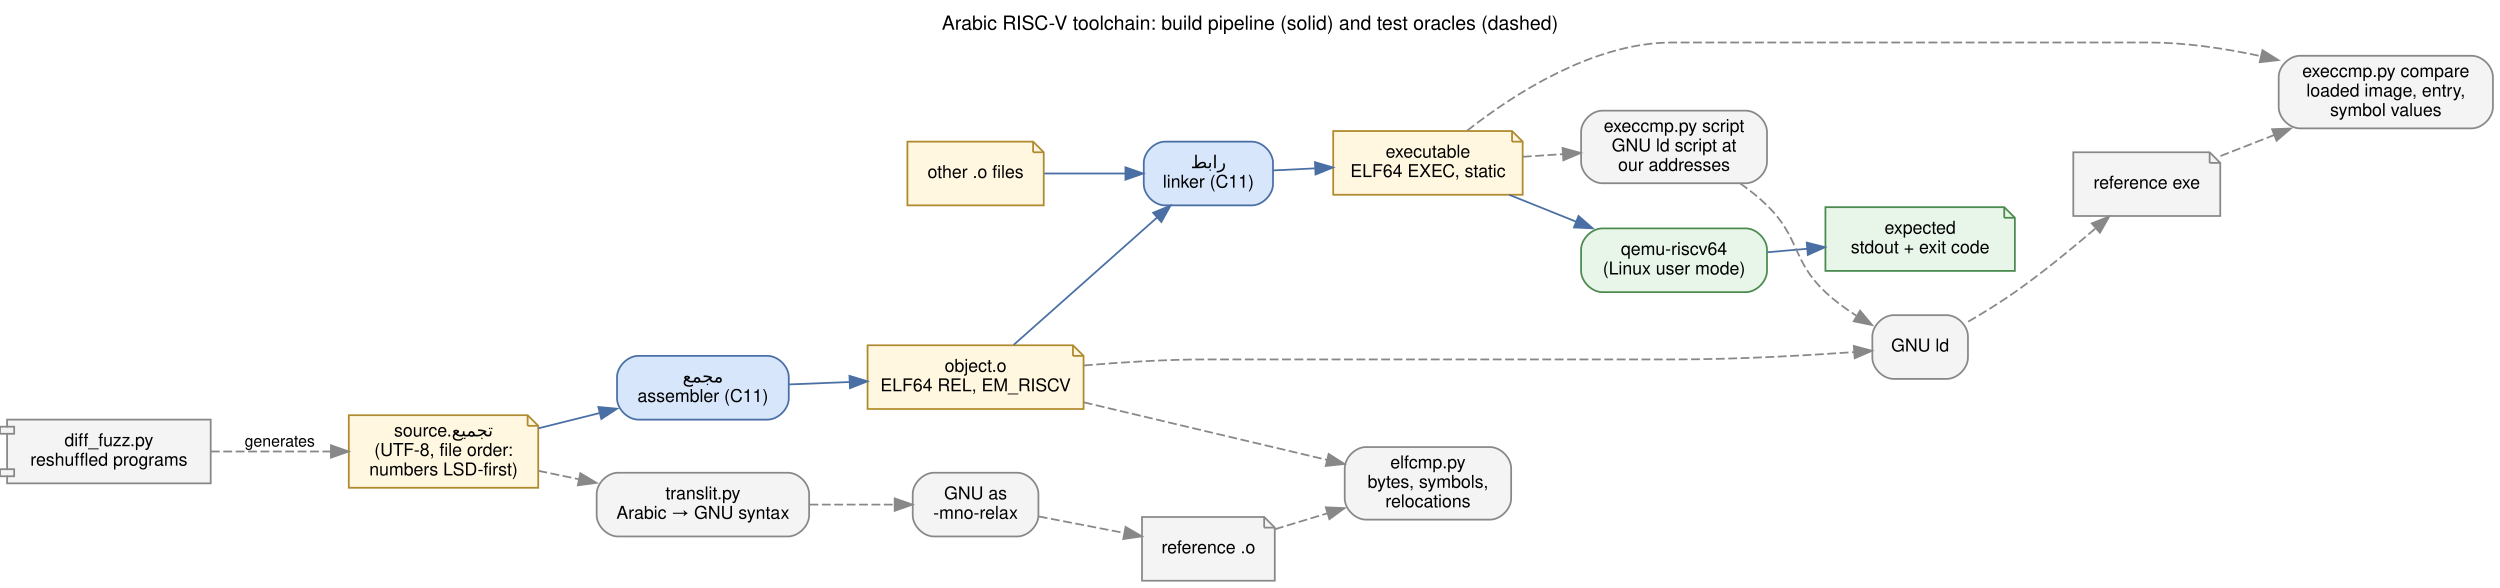
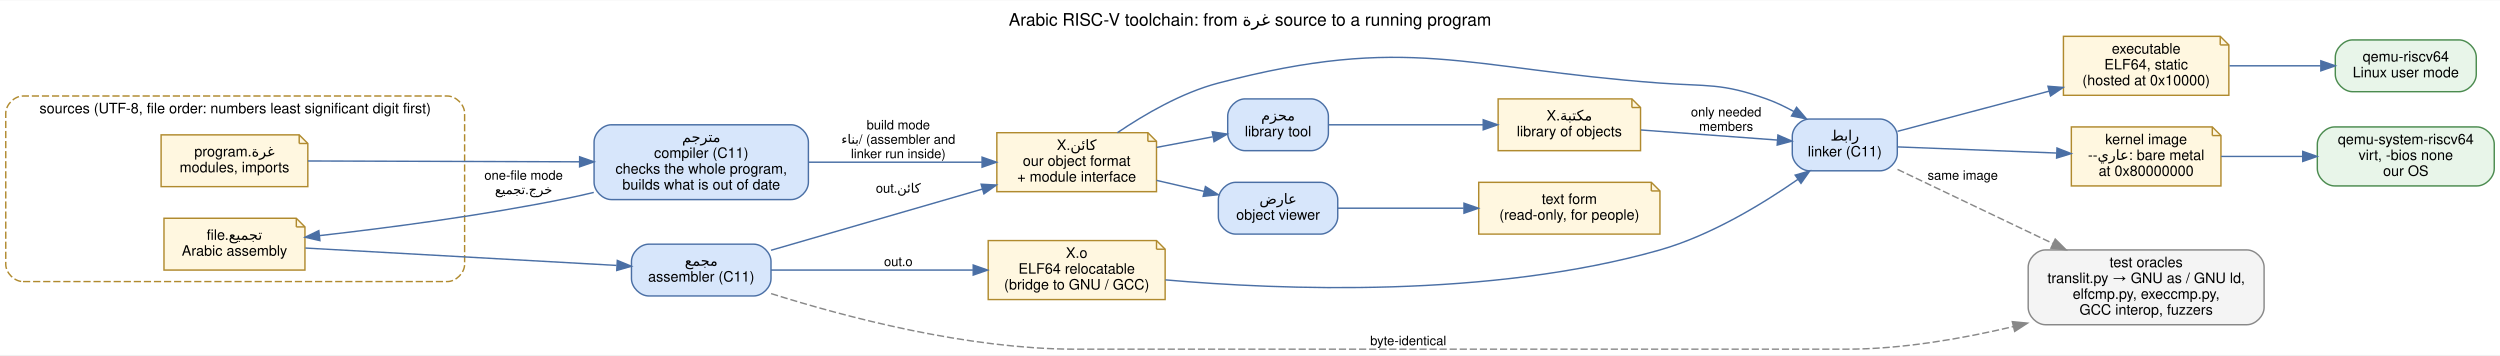
- <svg xmlns="http://www.w3.org/2000/svg" width="1412pt" height="332pt" viewBox="0.00 0.00 1412.00 332.00">
-   <g id="graph0" class="graph" transform="scale(1 1) rotate(0) translate(4 328)">
-     <polygon fill="white" stroke="transparent" points="-4,4 -4,-328 1408,-328 1408,4 -4,4" />
-     <text text-anchor="middle" x="702" y="-311.2" font-family="Helvetica,sans-Serif" font-size="11.00">Arabic RISC-V toolchain: build pipeline (solid) and test oracles (dashed)</text>
+ <svg xmlns="http://www.w3.org/2000/svg" width="1738pt" height="247pt" viewBox="0.00 0.00 1738.00 246.50">
+   <g id="graph0" class="graph" transform="scale(1 1) rotate(0) translate(4 242.5)">
+     <polygon fill="white" stroke="transparent" points="-4,4 -4,-242.5 1734,-242.5 1734,4 -4,4" />
+     <text text-anchor="middle" x="865" y="-224.9" font-family="Helvetica,sans-Serif" font-size="12.00">‎Arabic RISC-V toolchain: from غرة source to a running program</text>
+     <g id="clust1" class="cluster">
+       <path fill="none" stroke="#b08a2e" stroke-dasharray="5,2" d="M12,-47C12,-47 307,-47 307,-47 313,-47 319,-53 319,-59 319,-59 319,-164 319,-164 319,-170 313,-176 307,-176 307,-176 12,-176 12,-176 6,-176 0,-170 0,-164 0,-164 0,-59 0,-59 0,-53 6,-47 12,-47" />
+       <text text-anchor="middle" x="159.5" y="-164" font-family="Helvetica,sans-Serif" font-size="10.00">‎sources (UTF-8, file order: numbers least significant digit first)</text>
+     </g>
    <g id="node1" class="node">
-       <polygon fill="#fff7e0" stroke="#b08a2e" points="294,-93.5 193,-93.5 193,-52.5 300,-52.5 300,-87.5 294,-93.5" />
-       <polyline fill="none" stroke="#b08a2e" points="294,-93.5 294,-87.5 " />
-       <polyline fill="none" stroke="#b08a2e" points="300,-87.5 294,-87.5 " />
-       <text text-anchor="middle" x="246.5" y="-81.5" font-family="Helvetica,sans-Serif" font-size="10.00">source.تجميع</text>
-       <text text-anchor="middle" x="246.5" y="-70.5" font-family="Helvetica,sans-Serif" font-size="10.00">(UTF-8, file order:</text>
-       <text text-anchor="middle" x="246.5" y="-59.5" font-family="Helvetica,sans-Serif" font-size="10.00">numbers LSD-first)</text>
+       <polygon fill="#fff7e0" stroke="#b08a2e" points="204,-149 108,-149 108,-113 210,-113 210,-143 204,-149" />
+       <polyline fill="none" stroke="#b08a2e" points="204,-149 204,-143 " />
+       <polyline fill="none" stroke="#b08a2e" points="210,-143 204,-143 " />
+       <text text-anchor="middle" x="159" y="-134" font-family="Helvetica,sans-Serif" font-size="10.00">‎program.غرة</text>
+       <text text-anchor="middle" x="159" y="-123" font-family="Helvetica,sans-Serif" font-size="10.00">‎modules, imports</text>
+     </g>
+     <g id="node3" class="node">
+       <path fill="#d7e6fb" stroke="#4a6fa5" d="M546,-156C546,-156 421,-156 421,-156 415,-156 409,-150 409,-144 409,-144 409,-116 409,-116 409,-110 415,-104 421,-104 421,-104 546,-104 546,-104 552,-104 558,-110 558,-116 558,-116 558,-144 558,-144 558,-150 552,-156 546,-156" />
+       <text text-anchor="middle" x="483.5" y="-144" font-family="Helvetica,sans-Serif" font-size="10.00">‎مترجم</text>
+       <text text-anchor="middle" x="483.5" y="-133" font-family="Helvetica,sans-Serif" font-size="10.00">‎compiler (C11)</text>
+       <text text-anchor="middle" x="483.5" y="-122" font-family="Helvetica,sans-Serif" font-size="10.00">‎checks the whole program,</text>
+       <text text-anchor="middle" x="483.5" y="-111" font-family="Helvetica,sans-Serif" font-size="10.00">‎builds what is out of date</text>
+     </g>
+     <g id="edge1" class="edge">
+       <path fill="none" stroke="#4a6fa5" d="M210.04,-130.84C260.38,-130.69 338.92,-130.45 398.76,-130.26" />
+       <polygon fill="#4a6fa5" stroke="#4a6fa5" points="398.96,-133.76 408.95,-130.23 398.94,-126.76 398.96,-133.76" />
    </g>
    <g id="node2" class="node">
-       <path fill="#d7e6fb" stroke="#4a6fa5" d="M429.5,-127C429.5,-127 356.5,-127 356.5,-127 350.5,-127 344.5,-121 344.5,-115 344.5,-115 344.5,-103 344.5,-103 344.5,-97 350.5,-91 356.5,-91 356.5,-91 429.5,-91 429.5,-91 435.5,-91 441.5,-97 441.5,-103 441.5,-103 441.5,-115 441.5,-115 441.5,-121 435.5,-127 429.5,-127" />
-       <text text-anchor="middle" x="393" y="-112" font-family="Helvetica,sans-Serif" font-size="10.00">مجمع</text>
-       <text text-anchor="middle" x="393" y="-101" font-family="Helvetica,sans-Serif" font-size="10.00">assembler (C11)</text>
-     </g>
-     <g id="edge1" class="edge">
-       <path fill="none" stroke="#4a6fa5" d="M300.08,-86.1C311.31,-88.9 323.23,-91.87 334.64,-94.71" />
-       <polygon fill="#4a6fa5" stroke="#4a6fa5" points="333.95,-98.14 344.49,-97.16 335.64,-91.35 333.95,-98.14" />
+       <polygon fill="#fff7e0" stroke="#b08a2e" points="202,-91 110,-91 110,-55 208,-55 208,-85 202,-91" />
+       <polyline fill="none" stroke="#b08a2e" points="202,-91 202,-85 " />
+       <polyline fill="none" stroke="#b08a2e" points="208,-85 202,-85 " />
+       <text text-anchor="middle" x="159" y="-76" font-family="Helvetica,sans-Serif" font-size="10.00">‎file.تجميع</text>
+       <text text-anchor="middle" x="159" y="-65" font-family="Helvetica,sans-Serif" font-size="10.00">‎Arabic assembly</text>
+     </g>
+     <g id="node4" class="node">
+       <path fill="#d7e6fb" stroke="#4a6fa5" d="M520,-73C520,-73 447,-73 447,-73 441,-73 435,-67 435,-61 435,-61 435,-49 435,-49 435,-43 441,-37 447,-37 447,-37 520,-37 520,-37 526,-37 532,-43 532,-49 532,-49 532,-61 532,-61 532,-67 526,-73 520,-73" />
+       <text text-anchor="middle" x="483.5" y="-58" font-family="Helvetica,sans-Serif" font-size="10.00">‎مجمع</text>
+       <text text-anchor="middle" x="483.5" y="-47" font-family="Helvetica,sans-Serif" font-size="10.00">‎assembler (C11)</text>
+     </g>
+     <g id="edge4" class="edge">
+       <path fill="none" stroke="#4a6fa5" d="M208.28,-70.31C266.09,-67.08 362.82,-61.68 424.59,-58.23" />
+       <polygon fill="#4a6fa5" stroke="#4a6fa5" points="425.15,-61.71 434.94,-57.65 424.76,-54.72 425.15,-61.71" />
+     </g>
+     <g id="edge2" class="edge">
+       <path fill="none" stroke="#4a6fa5" d="M408.79,-108.98C402.79,-107.54 396.81,-106.19 391,-105 332.62,-93.03 265,-84.25 218.07,-78.94" />
+       <polygon fill="#4a6fa5" stroke="#4a6fa5" points="218.41,-75.46 208.09,-77.83 217.64,-82.42 218.41,-75.46" />
+       <text text-anchor="middle" x="360" y="-117.8" font-family="Helvetica,sans-Serif" font-size="9.00">‎one-file mode</text>
+       <text text-anchor="middle" x="360" y="-107.8" font-family="Helvetica,sans-Serif" font-size="9.00">‎خرج.تجميع</text>
+     </g>
+     <g id="node8" class="node">
+       <polygon fill="#fff7e0" stroke="#b08a2e" points="794,-150.5 689,-150.5 689,-109.5 800,-109.5 800,-144.5 794,-150.5" />
+       <polyline fill="none" stroke="#b08a2e" points="794,-150.5 794,-144.5 " />
+       <polyline fill="none" stroke="#b08a2e" points="800,-144.5 794,-144.5 " />
+       <text text-anchor="middle" x="744.5" y="-138.5" font-family="Helvetica,sans-Serif" font-size="10.00">‎X.كائن</text>
+       <text text-anchor="middle" x="744.5" y="-127.5" font-family="Helvetica,sans-Serif" font-size="10.00">‎our object format</text>
+       <text text-anchor="middle" x="744.5" y="-116.5" font-family="Helvetica,sans-Serif" font-size="10.00">‎+ module interface</text>
+     </g>
+     <g id="edge3" class="edge">
+       <path fill="none" stroke="#4a6fa5" d="M558.03,-130C596.03,-130 642,-130 678.66,-130" />
+       <polygon fill="#4a6fa5" stroke="#4a6fa5" points="678.74,-133.5 688.74,-130 678.74,-126.5 678.74,-133.5" />
+       <text text-anchor="middle" x="620.5" y="-152.8" font-family="Helvetica,sans-Serif" font-size="9.00">‎build mode</text>
+       <text text-anchor="middle" x="620.5" y="-142.8" font-family="Helvetica,sans-Serif" font-size="9.00">‎بناء/ (assembler and</text>
+       <text text-anchor="middle" x="620.5" y="-132.8" font-family="Helvetica,sans-Serif" font-size="9.00">‎linker run inside)</text>
+     </g>
+     <g id="edge5" class="edge">
+       <path fill="none" stroke="#4a6fa5" d="M532,-68.76C573.23,-80.69 633.29,-98.08 678.88,-111.29" />
+       <polygon fill="#4a6fa5" stroke="#4a6fa5" points="678.09,-114.7 688.67,-114.12 680.03,-107.98 678.09,-114.7" />
+       <text text-anchor="middle" x="620.5" y="-108.8" font-family="Helvetica,sans-Serif" font-size="9.00">‎out.كائن</text>
    </g>
    <g id="node9" class="node">
-       <path fill="#f4f4f4" stroke="#888888" d="M441,-61C441,-61 345,-61 345,-61 339,-61 333,-55 333,-49 333,-49 333,-37 333,-37 333,-31 339,-25 345,-25 345,-25 441,-25 441,-25 447,-25 453,-31 453,-37 453,-37 453,-49 453,-49 453,-55 447,-61 441,-61" />
-       <text text-anchor="middle" x="393" y="-46" font-family="Helvetica,sans-Serif" font-size="10.00">translit.py</text>
-       <text text-anchor="middle" x="393" y="-35" font-family="Helvetica,sans-Serif" font-size="10.00">Arabic → GNU syntax</text>
+       <polygon fill="#fff7e0" stroke="#b08a2e" points="800,-75.5 683,-75.5 683,-34.5 806,-34.5 806,-69.5 800,-75.5" />
+       <polyline fill="none" stroke="#b08a2e" points="800,-75.5 800,-69.5 " />
+       <polyline fill="none" stroke="#b08a2e" points="806,-69.5 800,-69.5 " />
+       <text text-anchor="middle" x="744.5" y="-63.5" font-family="Helvetica,sans-Serif" font-size="10.00">‎X.o</text>
+       <text text-anchor="middle" x="744.5" y="-52.5" font-family="Helvetica,sans-Serif" font-size="10.00">‎ELF64 relocatable</text>
+       <text text-anchor="middle" x="744.5" y="-41.5" font-family="Helvetica,sans-Serif" font-size="10.00">‎(bridge to GNU / GCC)</text>
+     </g>
+     <g id="edge6" class="edge">
+       <path fill="none" stroke="#4a6fa5" d="M532,-55C571.29,-55 627.69,-55 672.37,-55" />
+       <polygon fill="#4a6fa5" stroke="#4a6fa5" points="672.58,-58.5 682.58,-55 672.58,-51.5 672.58,-58.5" />
+       <text text-anchor="middle" x="620.5" y="-57.8" font-family="Helvetica,sans-Serif" font-size="9.00">‎out.o</text>
+     </g>
+     <g id="node16" class="node">
+       <path fill="#f4f4f4" stroke="#888888" d="M1558,-69C1558,-69 1418,-69 1418,-69 1412,-69 1406,-63 1406,-57 1406,-57 1406,-29 1406,-29 1406,-23 1412,-17 1418,-17 1418,-17 1558,-17 1558,-17 1564,-17 1570,-23 1570,-29 1570,-29 1570,-57 1570,-57 1570,-63 1564,-69 1558,-69" />
+       <text text-anchor="middle" x="1488" y="-57" font-family="Helvetica,sans-Serif" font-size="10.00">‎test oracles</text>
+       <text text-anchor="middle" x="1488" y="-46" font-family="Helvetica,sans-Serif" font-size="10.00">‎translit.py → GNU as / GNU ld,</text>
+       <text text-anchor="middle" x="1488" y="-35" font-family="Helvetica,sans-Serif" font-size="10.00">‎elfcmp.py, execcmp.py,</text>
+       <text text-anchor="middle" x="1488" y="-24" font-family="Helvetica,sans-Serif" font-size="10.00">‎GCC interop, fuzzers</text>
+     </g>
+     <g id="edge18" class="edge">
+       <path fill="none" stroke="#888888" stroke-dasharray="5,2" d="M532.07,-38.65C583.54,-22.43 668.34,0 743.5,0 743.5,0 743.5,0 1279.5,0 1318,0 1359.71,-7.19 1395.56,-15.68" />
+       <polygon fill="#888888" stroke="#888888" points="1394.96,-19.14 1405.51,-18.11 1396.62,-12.34 1394.96,-19.14" />
+       <text text-anchor="middle" x="975" y="-2.8" font-family="Helvetica,sans-Serif" font-size="9.00">‎byte-identical</text>
+     </g>
+     <g id="node5" class="node">
+       <path fill="#d7e6fb" stroke="#4a6fa5" d="M1303,-160C1303,-160 1254,-160 1254,-160 1248,-160 1242,-154 1242,-148 1242,-148 1242,-136 1242,-136 1242,-130 1248,-124 1254,-124 1254,-124 1303,-124 1303,-124 1309,-124 1315,-130 1315,-136 1315,-136 1315,-148 1315,-148 1315,-154 1309,-160 1303,-160" />
+       <text text-anchor="middle" x="1278.5" y="-145" font-family="Helvetica,sans-Serif" font-size="10.00">‎رابط</text>
+       <text text-anchor="middle" x="1278.5" y="-134" font-family="Helvetica,sans-Serif" font-size="10.00">‎linker (C11)</text>
+     </g>
+     <g id="node11" class="node">
+       <polygon fill="#fff7e0" stroke="#b08a2e" points="1539.5,-217.5 1430.5,-217.5 1430.5,-176.5 1545.5,-176.5 1545.5,-211.5 1539.5,-217.5" />
+       <polyline fill="none" stroke="#b08a2e" points="1539.5,-217.5 1539.5,-211.5 " />
+       <polyline fill="none" stroke="#b08a2e" points="1545.5,-211.5 1539.5,-211.5 " />
+       <text text-anchor="middle" x="1488" y="-205.5" font-family="Helvetica,sans-Serif" font-size="10.00">‎executable</text>
+       <text text-anchor="middle" x="1488" y="-194.5" font-family="Helvetica,sans-Serif" font-size="10.00">‎ELF64, static</text>
+       <text text-anchor="middle" x="1488" y="-183.5" font-family="Helvetica,sans-Serif" font-size="10.00">‎(hosted at 0x10000)</text>
+     </g>
+     <g id="edge14" class="edge">
+       <path fill="none" stroke="#4a6fa5" d="M1315.17,-151.45C1344.09,-159.12 1385.63,-170.13 1420.63,-179.41" />
+       <polygon fill="#4a6fa5" stroke="#4a6fa5" points="1419.75,-182.79 1430.31,-181.97 1421.54,-176.03 1419.75,-182.79" />
+     </g>
+     <g id="node12" class="node">
+       <polygon fill="#fff7e0" stroke="#b08a2e" points="1534,-154.5 1436,-154.5 1436,-113.5 1540,-113.5 1540,-148.5 1534,-154.5" />
+       <polyline fill="none" stroke="#b08a2e" points="1534,-154.5 1534,-148.5 " />
+       <polyline fill="none" stroke="#b08a2e" points="1540,-148.5 1534,-148.5 " />
+       <text text-anchor="middle" x="1488" y="-142.5" font-family="Helvetica,sans-Serif" font-size="10.00">‎kernel image</text>
+       <text text-anchor="middle" x="1488" y="-131.5" font-family="Helvetica,sans-Serif" font-size="10.00">‎--عاري: bare metal</text>
+       <text text-anchor="middle" x="1488" y="-120.5" font-family="Helvetica,sans-Serif" font-size="10.00">‎at 0x80000000</text>
+     </g>
+     <g id="edge16" class="edge">
+       <path fill="none" stroke="#4a6fa5" d="M1315.17,-140.62C1345.44,-139.46 1389.55,-137.76 1425.5,-136.37" />
+       <polygon fill="#4a6fa5" stroke="#4a6fa5" points="1426.02,-139.85 1435.88,-135.97 1425.75,-132.86 1426.02,-139.85" />
+     </g>
+     <g id="edge19" class="edge">
+       <path fill="none" stroke="#888888" stroke-dasharray="5,2" d="M1315.17,-124.98C1344.74,-110.87 1387.52,-90.46 1423,-73.54" />
+       <polygon fill="#888888" stroke="#888888" points="1424.8,-76.55 1432.32,-69.09 1421.79,-70.24 1424.8,-76.55" />
+       <text text-anchor="middle" x="1360.5" y="-117.8" font-family="Helvetica,sans-Serif" font-size="9.00">‎same image</text>
+     </g>
+     <g id="node6" class="node">
+       <path fill="#d7e6fb" stroke="#4a6fa5" d="M907.5,-174C907.5,-174 861.5,-174 861.5,-174 855.5,-174 849.5,-168 849.5,-162 849.5,-162 849.5,-150 849.5,-150 849.5,-144 855.5,-138 861.5,-138 861.5,-138 907.5,-138 907.5,-138 913.5,-138 919.5,-144 919.5,-150 919.5,-150 919.5,-162 919.5,-162 919.5,-168 913.5,-174 907.5,-174" />
+       <text text-anchor="middle" x="884.5" y="-159" font-family="Helvetica,sans-Serif" font-size="10.00">‎محزم</text>
+       <text text-anchor="middle" x="884.5" y="-148" font-family="Helvetica,sans-Serif" font-size="10.00">‎library tool</text>
+     </g>
+     <g id="node10" class="node">
+       <polygon fill="#fff7e0" stroke="#b08a2e" points="1130.5,-174 1037.5,-174 1037.5,-138 1136.5,-138 1136.5,-168 1130.5,-174" />
+       <polyline fill="none" stroke="#b08a2e" points="1130.5,-174 1130.5,-168 " />
+       <polyline fill="none" stroke="#b08a2e" points="1136.5,-168 1130.5,-168 " />
+       <text text-anchor="middle" x="1087" y="-159" font-family="Helvetica,sans-Serif" font-size="10.00">‎X.مكتبة</text>
+       <text text-anchor="middle" x="1087" y="-148" font-family="Helvetica,sans-Serif" font-size="10.00">‎library of objects</text>
    </g>
    <g id="edge8" class="edge">
-       <path fill="none" stroke="#888888" stroke-dasharray="5,2" d="M300.08,-62.08C307.48,-60.55 315.19,-58.95 322.85,-57.36" />
-       <polygon fill="#888888" stroke="#888888" points="323.78,-60.74 332.86,-55.28 322.36,-53.88 323.78,-60.74" />
-     </g>
-     <g id="node3" class="node">
-       <polygon fill="#fff7e0" stroke="#b08a2e" points="602,-133 486,-133 486,-97 608,-97 608,-127 602,-133" />
-       <polyline fill="none" stroke="#b08a2e" points="602,-133 602,-127 " />
-       <polyline fill="none" stroke="#b08a2e" points="608,-127 602,-127 " />
-       <text text-anchor="middle" x="547" y="-118" font-family="Helvetica,sans-Serif" font-size="10.00">object.o</text>
-       <text text-anchor="middle" x="547" y="-107" font-family="Helvetica,sans-Serif" font-size="10.00">ELF64 REL, EM_RISCV</text>
-     </g>
-     <g id="edge2" class="edge">
-       <path fill="none" stroke="#4a6fa5" d="M441.68,-110.88C452.52,-111.31 464.26,-111.77 475.82,-112.23" />
-       <polygon fill="#4a6fa5" stroke="#4a6fa5" points="475.77,-115.73 485.9,-112.63 476.05,-108.74 475.77,-115.73" />
-     </g>
-     <g id="node4" class="node">
-       <path fill="#d7e6fb" stroke="#4a6fa5" d="M703,-248C703,-248 654,-248 654,-248 648,-248 642,-242 642,-236 642,-236 642,-224 642,-224 642,-218 648,-212 654,-212 654,-212 703,-212 703,-212 709,-212 715,-218 715,-224 715,-224 715,-236 715,-236 715,-242 709,-248 703,-248" />
-       <text text-anchor="middle" x="678.5" y="-233" font-family="Helvetica,sans-Serif" font-size="10.00">رابط</text>
-       <text text-anchor="middle" x="678.5" y="-222" font-family="Helvetica,sans-Serif" font-size="10.00">linker (C11)</text>
-     </g>
-     <g id="edge3" class="edge">
-       <path fill="none" stroke="#4a6fa5" d="M568.52,-133.22C590.4,-152.65 625.19,-183.55 649.56,-205.19" />
-       <polygon fill="#4a6fa5" stroke="#4a6fa5" points="647.28,-207.84 657.08,-211.86 651.92,-202.61 647.28,-207.84" />
-     </g>
-     <g id="node12" class="node">
-       <path fill="#f4f4f4" stroke="#888888" d="M837.5,-75.5C837.5,-75.5 767.5,-75.5 767.5,-75.5 761.5,-75.5 755.5,-69.5 755.5,-63.5 755.5,-63.5 755.5,-46.5 755.5,-46.5 755.5,-40.5 761.5,-34.5 767.5,-34.5 767.5,-34.5 837.5,-34.5 837.5,-34.5 843.5,-34.5 849.5,-40.5 849.5,-46.5 849.5,-46.5 849.5,-63.5 849.5,-63.5 849.5,-69.5 843.5,-75.5 837.5,-75.5" />
-       <text text-anchor="middle" x="802.5" y="-63.5" font-family="Helvetica,sans-Serif" font-size="10.00">elfcmp.py</text>
-       <text text-anchor="middle" x="802.5" y="-52.5" font-family="Helvetica,sans-Serif" font-size="10.00">bytes, symbols,</text>
-       <text text-anchor="middle" x="802.5" y="-41.5" font-family="Helvetica,sans-Serif" font-size="10.00">relocations</text>
+       <path fill="none" stroke="#4a6fa5" d="M919.51,-156C948.9,-156 992.03,-156 1027.03,-156" />
+       <polygon fill="#4a6fa5" stroke="#4a6fa5" points="1027.14,-159.5 1037.14,-156 1027.14,-152.5 1027.14,-159.5" />
+     </g>
+     <g id="node7" class="node">
+       <path fill="#d7e6fb" stroke="#4a6fa5" d="M914,-116C914,-116 855,-116 855,-116 849,-116 843,-110 843,-104 843,-104 843,-92 843,-92 843,-86 849,-80 855,-80 855,-80 914,-80 914,-80 920,-80 926,-86 926,-92 926,-92 926,-104 926,-104 926,-110 920,-116 914,-116" />
+       <text text-anchor="middle" x="884.5" y="-101" font-family="Helvetica,sans-Serif" font-size="10.00">‎عارض</text>
+       <text text-anchor="middle" x="884.5" y="-90" font-family="Helvetica,sans-Serif" font-size="10.00">‎object viewer</text>
+     </g>
+     <g id="node13" class="node">
+       <polygon fill="#fff7e0" stroke="#b08a2e" points="1144,-116 1024,-116 1024,-80 1150,-80 1150,-110 1144,-116" />
+       <polyline fill="none" stroke="#b08a2e" points="1144,-116 1144,-110 " />
+       <polyline fill="none" stroke="#b08a2e" points="1150,-110 1144,-110 " />
+       <text text-anchor="middle" x="1087" y="-101" font-family="Helvetica,sans-Serif" font-size="10.00">‎text form</text>
+       <text text-anchor="middle" x="1087" y="-90" font-family="Helvetica,sans-Serif" font-size="10.00">‎(read-only, for people)</text>
+     </g>
+     <g id="edge10" class="edge">
+       <path fill="none" stroke="#4a6fa5" d="M926.07,-98C951.15,-98 984.06,-98 1013.51,-98" />
+       <polygon fill="#4a6fa5" stroke="#4a6fa5" points="1013.76,-101.5 1023.76,-98 1013.76,-94.5 1013.76,-101.5" />
+     </g>
+     <g id="edge11" class="edge">
+       <path fill="none" stroke="#4a6fa5" d="M772.83,-150.5C791.52,-163.18 817.44,-178.29 843,-185 974.97,-219.66 1013.93,-195.06 1150,-185 1183.16,-182.55 1192.69,-185.19 1224,-174 1230.44,-171.7 1236.95,-168.59 1243.12,-165.2" />
+       <polygon fill="#4a6fa5" stroke="#4a6fa5" points="1244.97,-168.17 1251.85,-160.11 1241.45,-162.12 1244.97,-168.17" />
+     </g>
+     <g id="edge7" class="edge">
+       <path fill="none" stroke="#4a6fa5" d="M800.04,-140.28C812.99,-142.72 826.65,-145.29 839.08,-147.63" />
+       <polygon fill="#4a6fa5" stroke="#4a6fa5" points="838.72,-151.13 849.2,-149.54 840.02,-144.25 838.72,-151.13" />
+     </g>
+     <g id="edge9" class="edge">
+       <path fill="none" stroke="#4a6fa5" d="M800.04,-117.35C810.89,-114.84 822.24,-112.21 832.94,-109.72" />
+       <polygon fill="#4a6fa5" stroke="#4a6fa5" points="834.02,-113.07 842.98,-107.4 832.44,-106.25 834.02,-113.07" />
    </g>
    <g id="edge12" class="edge">
-       <path fill="none" stroke="#888888" stroke-dasharray="5,2" d="M608.08,-100.78C649.74,-90.92 704.83,-77.88 745.56,-68.24" />
-       <polygon fill="#888888" stroke="#888888" points="746.4,-71.64 755.33,-65.93 744.79,-64.83 746.4,-71.64" />
+       <path fill="none" stroke="#4a6fa5" d="M806.18,-48.18C886.55,-41.14 1031.9,-35.39 1150,-69 1185.33,-79.06 1221.26,-100.9 1245.94,-118.09" />
+       <polygon fill="#4a6fa5" stroke="#4a6fa5" points="1244,-121 1254.17,-123.95 1248.05,-115.3 1244,-121" />
+     </g>
+     <g id="edge13" class="edge">
+       <path fill="none" stroke="#4a6fa5" d="M1136.8,-152.39C1166,-150.24 1202.89,-147.51 1231.57,-145.39" />
+       <polygon fill="#4a6fa5" stroke="#4a6fa5" points="1232.02,-148.87 1241.73,-144.64 1231.5,-141.89 1232.02,-148.87" />
+       <text text-anchor="middle" x="1196" y="-161.8" font-family="Helvetica,sans-Serif" font-size="9.00">‎only needed</text>
+       <text text-anchor="middle" x="1196" y="-151.8" font-family="Helvetica,sans-Serif" font-size="9.00">‎members</text>
    </g>
    <g id="node14" class="node">
-       <path fill="#f4f4f4" stroke="#888888" d="M1095.5,-150C1095.5,-150 1065.5,-150 1065.5,-150 1059.5,-150 1053.5,-144 1053.5,-138 1053.5,-138 1053.5,-126 1053.5,-126 1053.5,-120 1059.5,-114 1065.5,-114 1065.5,-114 1095.5,-114 1095.5,-114 1101.5,-114 1107.5,-120 1107.5,-126 1107.5,-126 1107.5,-138 1107.5,-138 1107.5,-144 1101.5,-150 1095.5,-150" />
-       <text text-anchor="middle" x="1080.5" y="-129.5" font-family="Helvetica,sans-Serif" font-size="10.00">GNU ld</text>
+       <path fill="#e8f5e9" stroke="#4b8b4f" d="M1705.5,-215C1705.5,-215 1631.5,-215 1631.5,-215 1625.5,-215 1619.5,-209 1619.5,-203 1619.5,-203 1619.5,-191 1619.5,-191 1619.5,-185 1625.5,-179 1631.5,-179 1631.5,-179 1705.5,-179 1705.5,-179 1711.5,-179 1717.5,-185 1717.5,-191 1717.5,-191 1717.5,-203 1717.5,-203 1717.5,-209 1711.5,-215 1705.5,-215" />
+       <text text-anchor="middle" x="1668.5" y="-200" font-family="Helvetica,sans-Serif" font-size="10.00">‎qemu-riscv64</text>
+       <text text-anchor="middle" x="1668.5" y="-189" font-family="Helvetica,sans-Serif" font-size="10.00">‎Linux user mode</text>
    </g>
    <g id="edge15" class="edge">
-       <path fill="none" stroke="#888888" stroke-dasharray="5,2" d="M608.21,-121.59C630.01,-123.46 654.84,-125 677.5,-125 677.5,-125 677.5,-125 942.5,-125 976.71,-125 1015.66,-127.2 1043.27,-129.14" />
-       <polygon fill="#888888" stroke="#888888" points="1043.03,-132.63 1053.26,-129.86 1043.54,-125.65 1043.03,-132.63" />
-     </g>
-     <g id="node5" class="node">
-       <polygon fill="#fff7e0" stroke="#b08a2e" points="850,-254 749,-254 749,-218 856,-218 856,-248 850,-254" />
-       <polyline fill="none" stroke="#b08a2e" points="850,-254 850,-248 " />
-       <polyline fill="none" stroke="#b08a2e" points="856,-248 850,-248 " />
-       <text text-anchor="middle" x="802.5" y="-239" font-family="Helvetica,sans-Serif" font-size="10.00">executable</text>
-       <text text-anchor="middle" x="802.5" y="-228" font-family="Helvetica,sans-Serif" font-size="10.00">ELF64 EXEC, static</text>
-     </g>
-     <g id="edge4" class="edge">
-       <path fill="none" stroke="#4a6fa5" d="M715.12,-231.75C722.53,-232.12 730.56,-232.51 738.63,-232.91" />
-       <polygon fill="#4a6fa5" stroke="#4a6fa5" points="738.68,-236.41 748.84,-233.41 739.02,-229.42 738.68,-236.41" />
-     </g>
-     <g id="node6" class="node">
-       <path fill="#e8f5e9" stroke="#4b8b4f" d="M982,-199C982,-199 901,-199 901,-199 895,-199 889,-193 889,-187 889,-187 889,-175 889,-175 889,-169 895,-163 901,-163 901,-163 982,-163 982,-163 988,-163 994,-169 994,-175 994,-175 994,-187 994,-187 994,-193 988,-199 982,-199" />
-       <text text-anchor="middle" x="941.5" y="-184" font-family="Helvetica,sans-Serif" font-size="10.00">qemu-riscv64</text>
-       <text text-anchor="middle" x="941.5" y="-173" font-family="Helvetica,sans-Serif" font-size="10.00">(Linux user mode)</text>
-     </g>
-     <g id="edge5" class="edge">
-       <path fill="none" stroke="#4a6fa5" d="M848.36,-217.99C860.42,-213.15 873.6,-207.86 886.12,-202.83" />
-       <polygon fill="#4a6fa5" stroke="#4a6fa5" points="887.56,-206.02 895.54,-199.05 884.96,-199.53 887.56,-206.02" />
-     </g>
-     <g id="node13" class="node">
-       <path fill="#f4f4f4" stroke="#888888" d="M982,-265.5C982,-265.5 901,-265.5 901,-265.5 895,-265.5 889,-259.5 889,-253.5 889,-253.5 889,-236.5 889,-236.5 889,-230.5 895,-224.5 901,-224.5 901,-224.5 982,-224.5 982,-224.5 988,-224.5 994,-230.5 994,-236.5 994,-236.5 994,-253.5 994,-253.5 994,-259.5 988,-265.5 982,-265.5" />
-       <text text-anchor="middle" x="941.5" y="-253.5" font-family="Helvetica,sans-Serif" font-size="10.00">execcmp.py script</text>
-       <text text-anchor="middle" x="941.5" y="-242.5" font-family="Helvetica,sans-Serif" font-size="10.00">GNU ld script at</text>
-       <text text-anchor="middle" x="941.5" y="-231.5" font-family="Helvetica,sans-Serif" font-size="10.00">our addresses</text>
-     </g>
-     <g id="edge13" class="edge">
-       <path fill="none" stroke="#888888" stroke-dasharray="5,2" d="M856.08,-239.45C863.44,-239.94 871.07,-240.44 878.59,-240.93" />
-       <polygon fill="#888888" stroke="#888888" points="878.53,-244.44 888.74,-241.6 878.99,-237.45 878.53,-244.44" />
-     </g>
-     <g id="node16" class="node">
-       <path fill="#f4f4f4" stroke="#888888" d="M1392,-296.5C1392,-296.5 1295,-296.5 1295,-296.5 1289,-296.5 1283,-290.5 1283,-284.5 1283,-284.5 1283,-267.5 1283,-267.5 1283,-261.5 1289,-255.5 1295,-255.5 1295,-255.5 1392,-255.5 1392,-255.5 1398,-255.5 1404,-261.5 1404,-267.5 1404,-267.5 1404,-284.5 1404,-284.5 1404,-290.5 1398,-296.5 1392,-296.5" />
-       <text text-anchor="middle" x="1343.5" y="-284.5" font-family="Helvetica,sans-Serif" font-size="10.00">execcmp.py compare</text>
-       <text text-anchor="middle" x="1343.5" y="-273.5" font-family="Helvetica,sans-Serif" font-size="10.00">loaded image, entry,</text>
-       <text text-anchor="middle" x="1343.5" y="-262.5" font-family="Helvetica,sans-Serif" font-size="10.00">symbol values</text>
-     </g>
-     <g id="edge18" class="edge">
-       <path fill="none" stroke="#888888" stroke-dasharray="5,2" d="M824.67,-254.22C850.29,-274.37 895.62,-304 940.5,-304 940.5,-304 940.5,-304 1209.5,-304 1230.39,-304 1252.73,-300.65 1273.03,-296.27" />
-       <polygon fill="#888888" stroke="#888888" points="1273.83,-299.68 1282.81,-294.05 1272.28,-292.85 1273.83,-299.68" />
-     </g>
-     <g id="node7" class="node">
-       <polygon fill="#e8f5e9" stroke="#4b8b4f" points="1128,-211 1027,-211 1027,-175 1134,-175 1134,-205 1128,-211" />
-       <polyline fill="none" stroke="#4b8b4f" points="1128,-211 1128,-205 " />
-       <polyline fill="none" stroke="#4b8b4f" points="1134,-205 1128,-205 " />
-       <text text-anchor="middle" x="1080.5" y="-196" font-family="Helvetica,sans-Serif" font-size="10.00">expected</text>
-       <text text-anchor="middle" x="1080.5" y="-185" font-family="Helvetica,sans-Serif" font-size="10.00">stdout + exit code</text>
-     </g>
-     <g id="edge6" class="edge">
-       <path fill="none" stroke="#4a6fa5" d="M994.29,-185.54C1001.59,-186.18 1009.15,-186.84 1016.62,-187.49" />
-       <polygon fill="#4a6fa5" stroke="#4a6fa5" points="1016.45,-190.99 1026.72,-188.38 1017.07,-184.02 1016.45,-190.99" />
-     </g>
-     <g id="node8" class="node">
-       <polygon fill="#fff7e0" stroke="#b08a2e" points="579.5,-248 508.5,-248 508.5,-212 585.5,-212 585.5,-242 579.5,-248" />
-       <polyline fill="none" stroke="#b08a2e" points="579.5,-248 579.5,-242 " />
-       <polyline fill="none" stroke="#b08a2e" points="585.5,-242 579.5,-242 " />
-       <text text-anchor="middle" x="547" y="-227.5" font-family="Helvetica,sans-Serif" font-size="10.00">other .o files</text>
-     </g>
-     <g id="edge7" class="edge">
-       <path fill="none" stroke="#4a6fa5" d="M585.8,-230C600.12,-230 616.57,-230 631.56,-230" />
-       <polygon fill="#4a6fa5" stroke="#4a6fa5" points="631.65,-233.5 641.65,-230 631.65,-226.5 631.65,-233.5" />
-     </g>
-     <g id="node10" class="node">
-       <path fill="#f4f4f4" stroke="#888888" d="M570.5,-61C570.5,-61 523.5,-61 523.5,-61 517.5,-61 511.5,-55 511.5,-49 511.5,-49 511.5,-37 511.5,-37 511.5,-31 517.5,-25 523.5,-25 523.5,-25 570.5,-25 570.5,-25 576.5,-25 582.5,-31 582.5,-37 582.5,-37 582.5,-49 582.5,-49 582.5,-55 576.5,-61 570.5,-61" />
-       <text text-anchor="middle" x="547" y="-46" font-family="Helvetica,sans-Serif" font-size="10.00">GNU as</text>
-       <text text-anchor="middle" x="547" y="-35" font-family="Helvetica,sans-Serif" font-size="10.00">-mno-relax</text>
-     </g>
-     <g id="edge9" class="edge">
-       <path fill="none" stroke="#888888" stroke-dasharray="5,2" d="M453.2,-43C469.19,-43 486.21,-43 501.26,-43" />
-       <polygon fill="#888888" stroke="#888888" points="501.32,-46.5 511.32,-43 501.32,-39.5 501.32,-46.5" />
-     </g>
-     <g id="node11" class="node">
-       <polygon fill="#f4f4f4" stroke="#888888" points="710,-36 641,-36 641,0 716,0 716,-30 710,-36" />
-       <polyline fill="none" stroke="#888888" points="710,-36 710,-30 " />
-       <polyline fill="none" stroke="#888888" points="716,-30 710,-30 " />
-       <text text-anchor="middle" x="678.5" y="-15.5" font-family="Helvetica,sans-Serif" font-size="10.00">reference .o</text>
-     </g>
-     <g id="edge10" class="edge">
-       <path fill="none" stroke="#888888" stroke-dasharray="5,2" d="M582.7,-36.3C597.45,-33.45 614.88,-30.09 630.74,-27.03" />
-       <polygon fill="#888888" stroke="#888888" points="631.73,-30.4 640.89,-25.07 630.41,-23.53 631.73,-30.4" />
-     </g>
-     <g id="edge11" class="edge">
-       <path fill="none" stroke="#888888" stroke-dasharray="5,2" d="M716.1,-29.1C725.47,-31.94 735.74,-35.06 745.83,-38.12" />
-       <polygon fill="#888888" stroke="#888888" points="744.81,-41.47 755.4,-41.02 746.84,-34.77 744.81,-41.47" />
-     </g>
-     <g id="edge14" class="edge">
-       <path fill="none" stroke="#888888" stroke-dasharray="5,2" d="M978.83,-224.42C984.19,-220.63 989.44,-216.45 994,-212 1012.78,-193.65 1007.89,-181.01 1027,-163 1032.18,-158.12 1038.25,-153.67 1044.4,-149.76" />
-       <polygon fill="#888888" stroke="#888888" points="1046.56,-152.54 1053.36,-144.42 1042.97,-146.53 1046.56,-152.54" />
+       <path fill="none" stroke="#4a6fa5" d="M1545.97,-197C1566.22,-197 1589.03,-197 1609.38,-197" />
+       <polygon fill="#4a6fa5" stroke="#4a6fa5" points="1609.45,-200.5 1619.45,-197 1609.45,-193.5 1609.45,-200.5" />
    </g>
    <g id="node15" class="node">
-       <polygon fill="#f4f4f4" stroke="#888888" points="1244,-242 1167,-242 1167,-206 1250,-206 1250,-236 1244,-242" />
-       <polyline fill="none" stroke="#888888" points="1244,-242 1244,-236 " />
-       <polyline fill="none" stroke="#888888" points="1250,-236 1244,-236 " />
-       <text text-anchor="middle" x="1208.5" y="-221.5" font-family="Helvetica,sans-Serif" font-size="10.00">reference exe</text>
-     </g>
-     <g id="edge16" class="edge">
-       <path fill="none" stroke="#888888" stroke-dasharray="5,2" d="M1107.65,-146.34C1116.23,-151.33 1125.69,-157.15 1134,-163 1149.61,-173.98 1166.04,-187.42 1179.4,-198.89" />
-       <polygon fill="#888888" stroke="#888888" points="1177.44,-201.82 1187.29,-205.73 1182.03,-196.53 1177.44,-201.82" />
+       <path fill="#e8f5e9" stroke="#4b8b4f" d="M1718,-154.5C1718,-154.5 1619,-154.5 1619,-154.5 1613,-154.5 1607,-148.5 1607,-142.5 1607,-142.5 1607,-125.5 1607,-125.5 1607,-119.5 1613,-113.5 1619,-113.5 1619,-113.5 1718,-113.5 1718,-113.5 1724,-113.5 1730,-119.5 1730,-125.5 1730,-125.5 1730,-142.5 1730,-142.5 1730,-148.5 1724,-154.5 1718,-154.5" />
+       <text text-anchor="middle" x="1668.5" y="-142.5" font-family="Helvetica,sans-Serif" font-size="10.00">‎qemu-system-riscv64</text>
+       <text text-anchor="middle" x="1668.5" y="-131.5" font-family="Helvetica,sans-Serif" font-size="10.00">‎virt, -bios none</text>
+       <text text-anchor="middle" x="1668.5" y="-120.5" font-family="Helvetica,sans-Serif" font-size="10.00">‎our OS</text>
    </g>
    <g id="edge17" class="edge">
-       <path fill="none" stroke="#888888" stroke-dasharray="5,2" d="M1250.13,-239.88C1259.72,-243.63 1270.16,-247.72 1280.46,-251.74" />
-       <polygon fill="#888888" stroke="#888888" points="1279.26,-255.03 1289.85,-255.42 1281.81,-248.51 1279.26,-255.03" />
-     </g>
-     <g id="node17" class="node">
-       <polygon fill="#f4f4f4" stroke="#888888" points="115,-91 0,-91 0,-87 -4,-87 -4,-83 0,-83 0,-63 -4,-63 -4,-59 0,-59 0,-55 115,-55 115,-91" />
-       <polyline fill="none" stroke="#888888" points="0,-87 4,-87 4,-83 0,-83 " />
-       <polyline fill="none" stroke="#888888" points="0,-63 4,-63 4,-59 0,-59 " />
-       <text text-anchor="middle" x="57.5" y="-76" font-family="Helvetica,sans-Serif" font-size="10.00">diff_fuzz.py</text>
-       <text text-anchor="middle" x="57.5" y="-65" font-family="Helvetica,sans-Serif" font-size="10.00">reshuffled programs</text>
-     </g>
-     <g id="edge19" class="edge">
-       <path fill="none" stroke="#888888" stroke-dasharray="5,2" d="M115.11,-73C136.46,-73 160.86,-73 182.73,-73" />
-       <polygon fill="#888888" stroke="#888888" points="182.91,-76.5 192.91,-73 182.91,-69.5 182.91,-76.5" />
-       <text text-anchor="middle" x="154" y="-75.8" font-family="Helvetica,sans-Serif" font-size="9.00">generates</text>
+       <path fill="none" stroke="#4a6fa5" d="M1540.15,-134C1557.79,-134 1577.88,-134 1596.8,-134" />
+       <polygon fill="#4a6fa5" stroke="#4a6fa5" points="1596.86,-137.5 1606.86,-134 1596.86,-130.5 1596.86,-137.5" />
    </g>
  </g>
</svg>
